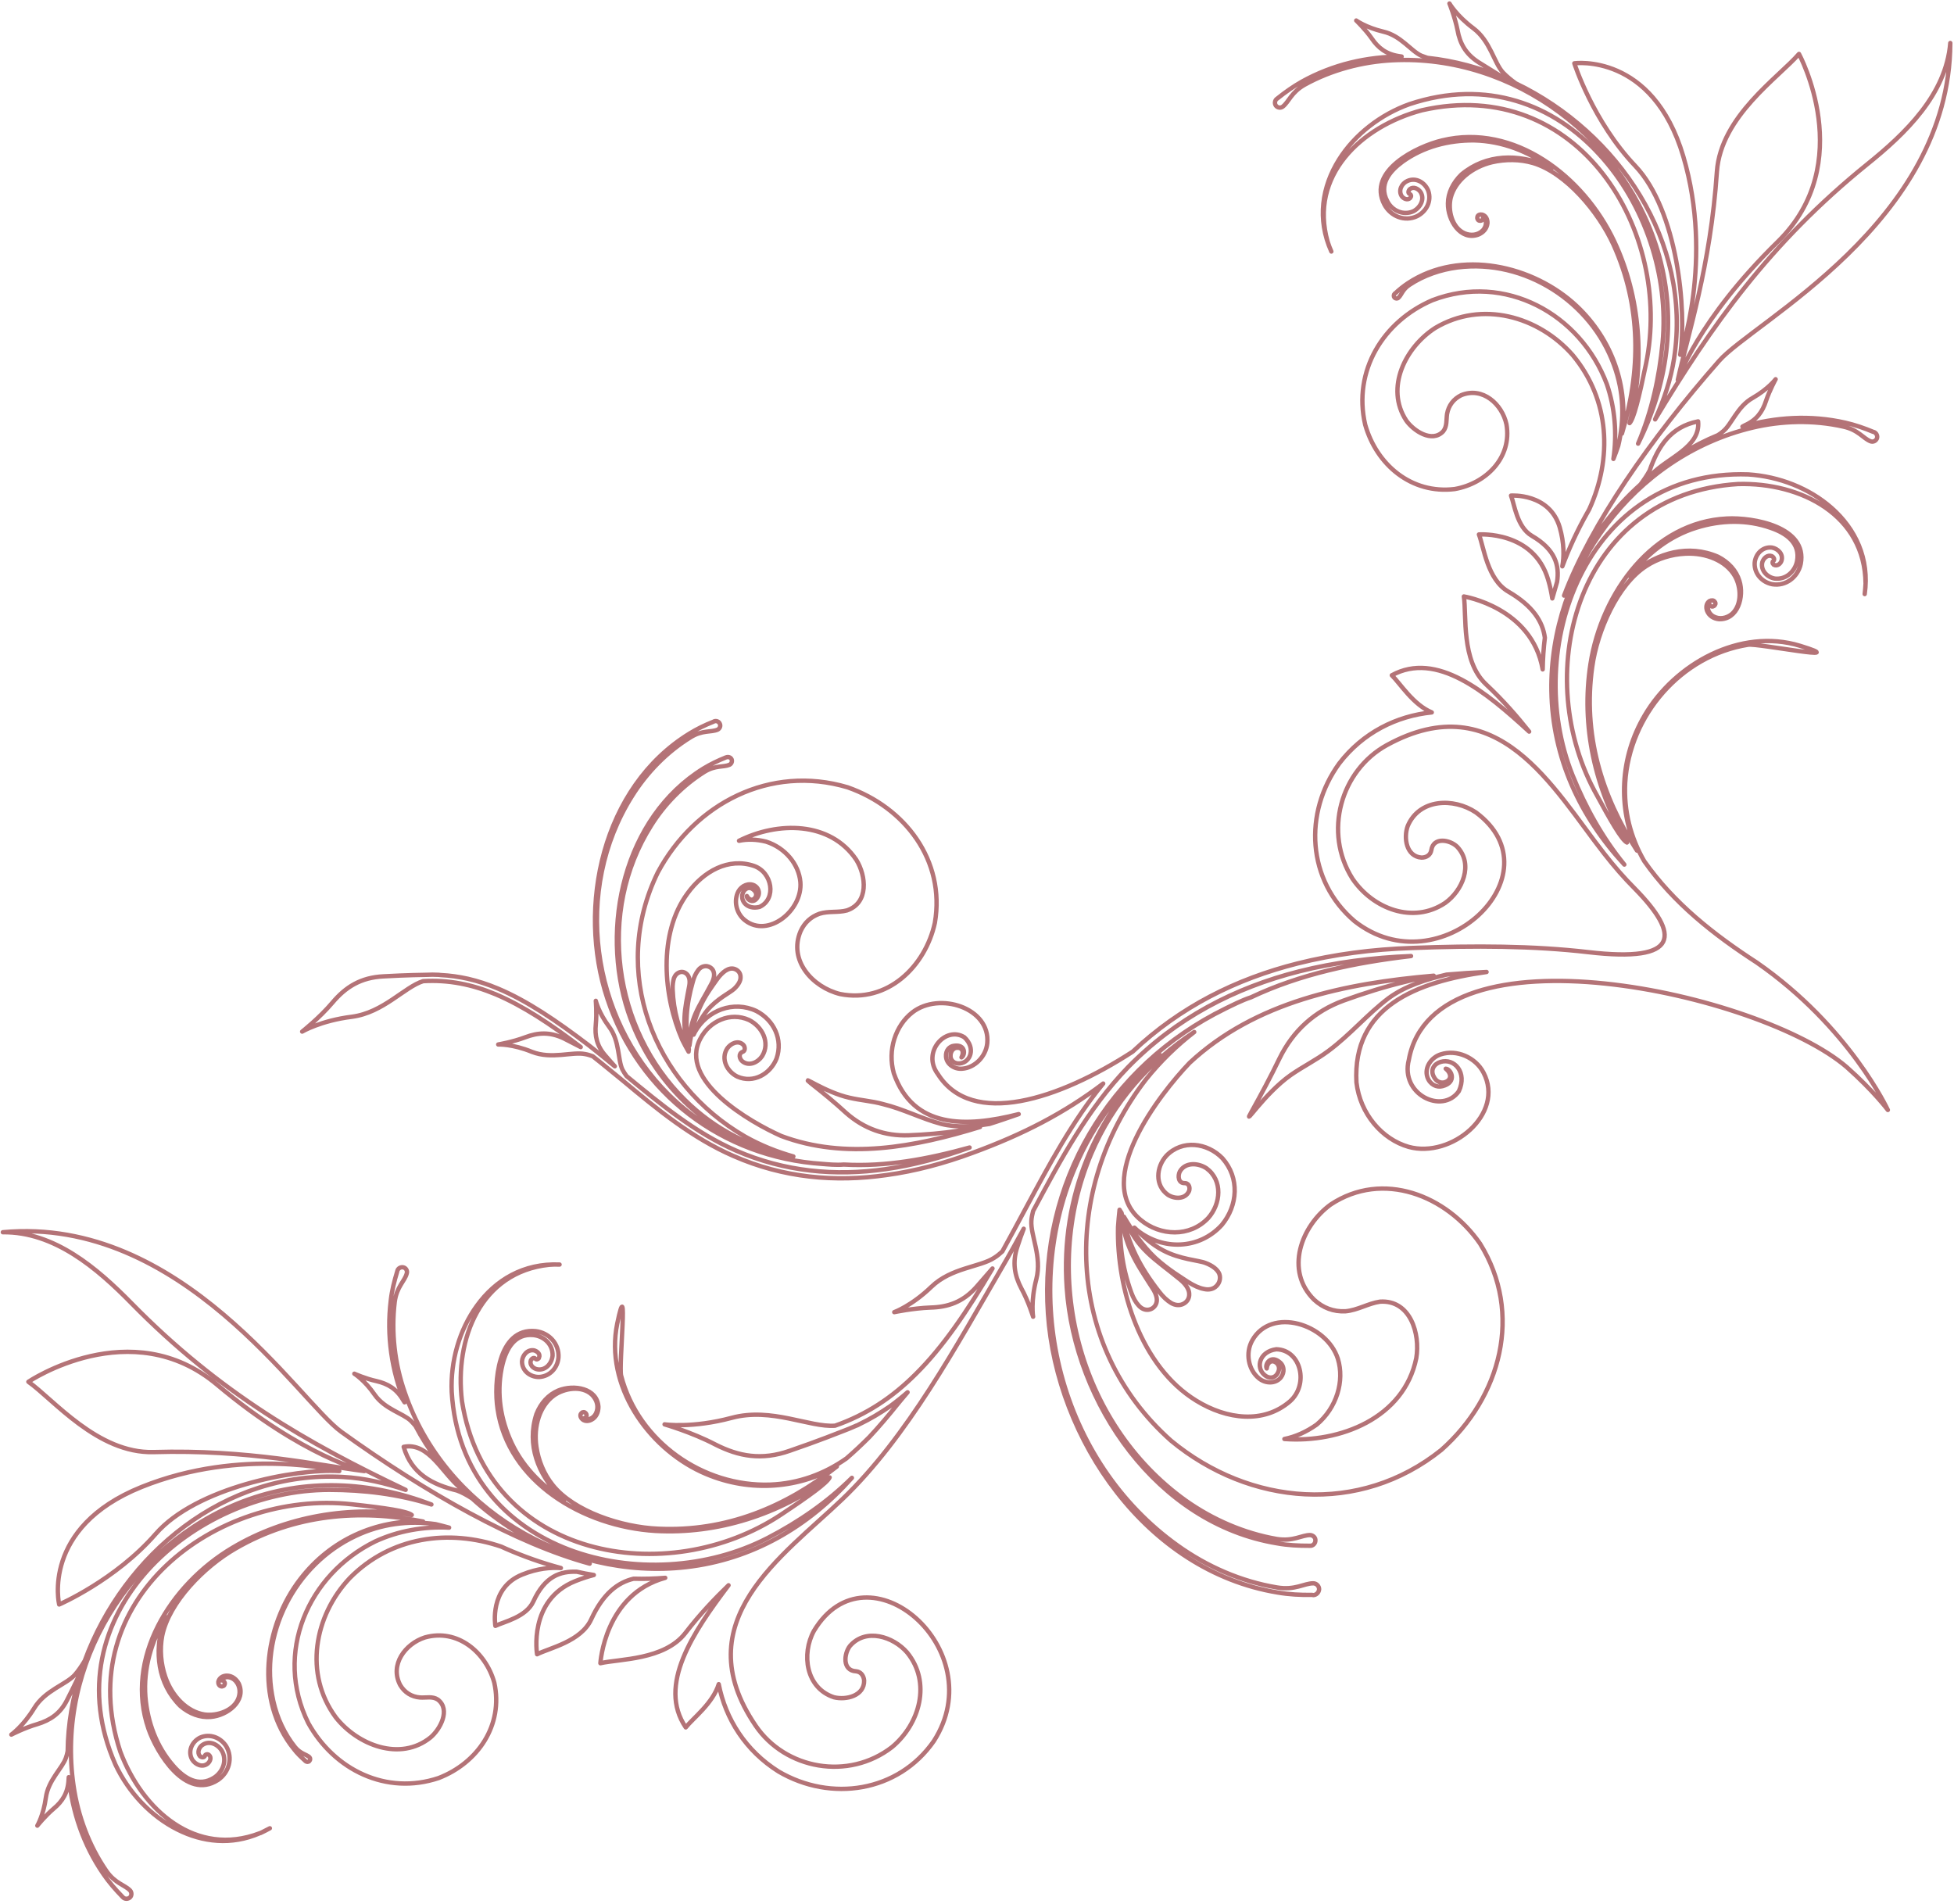
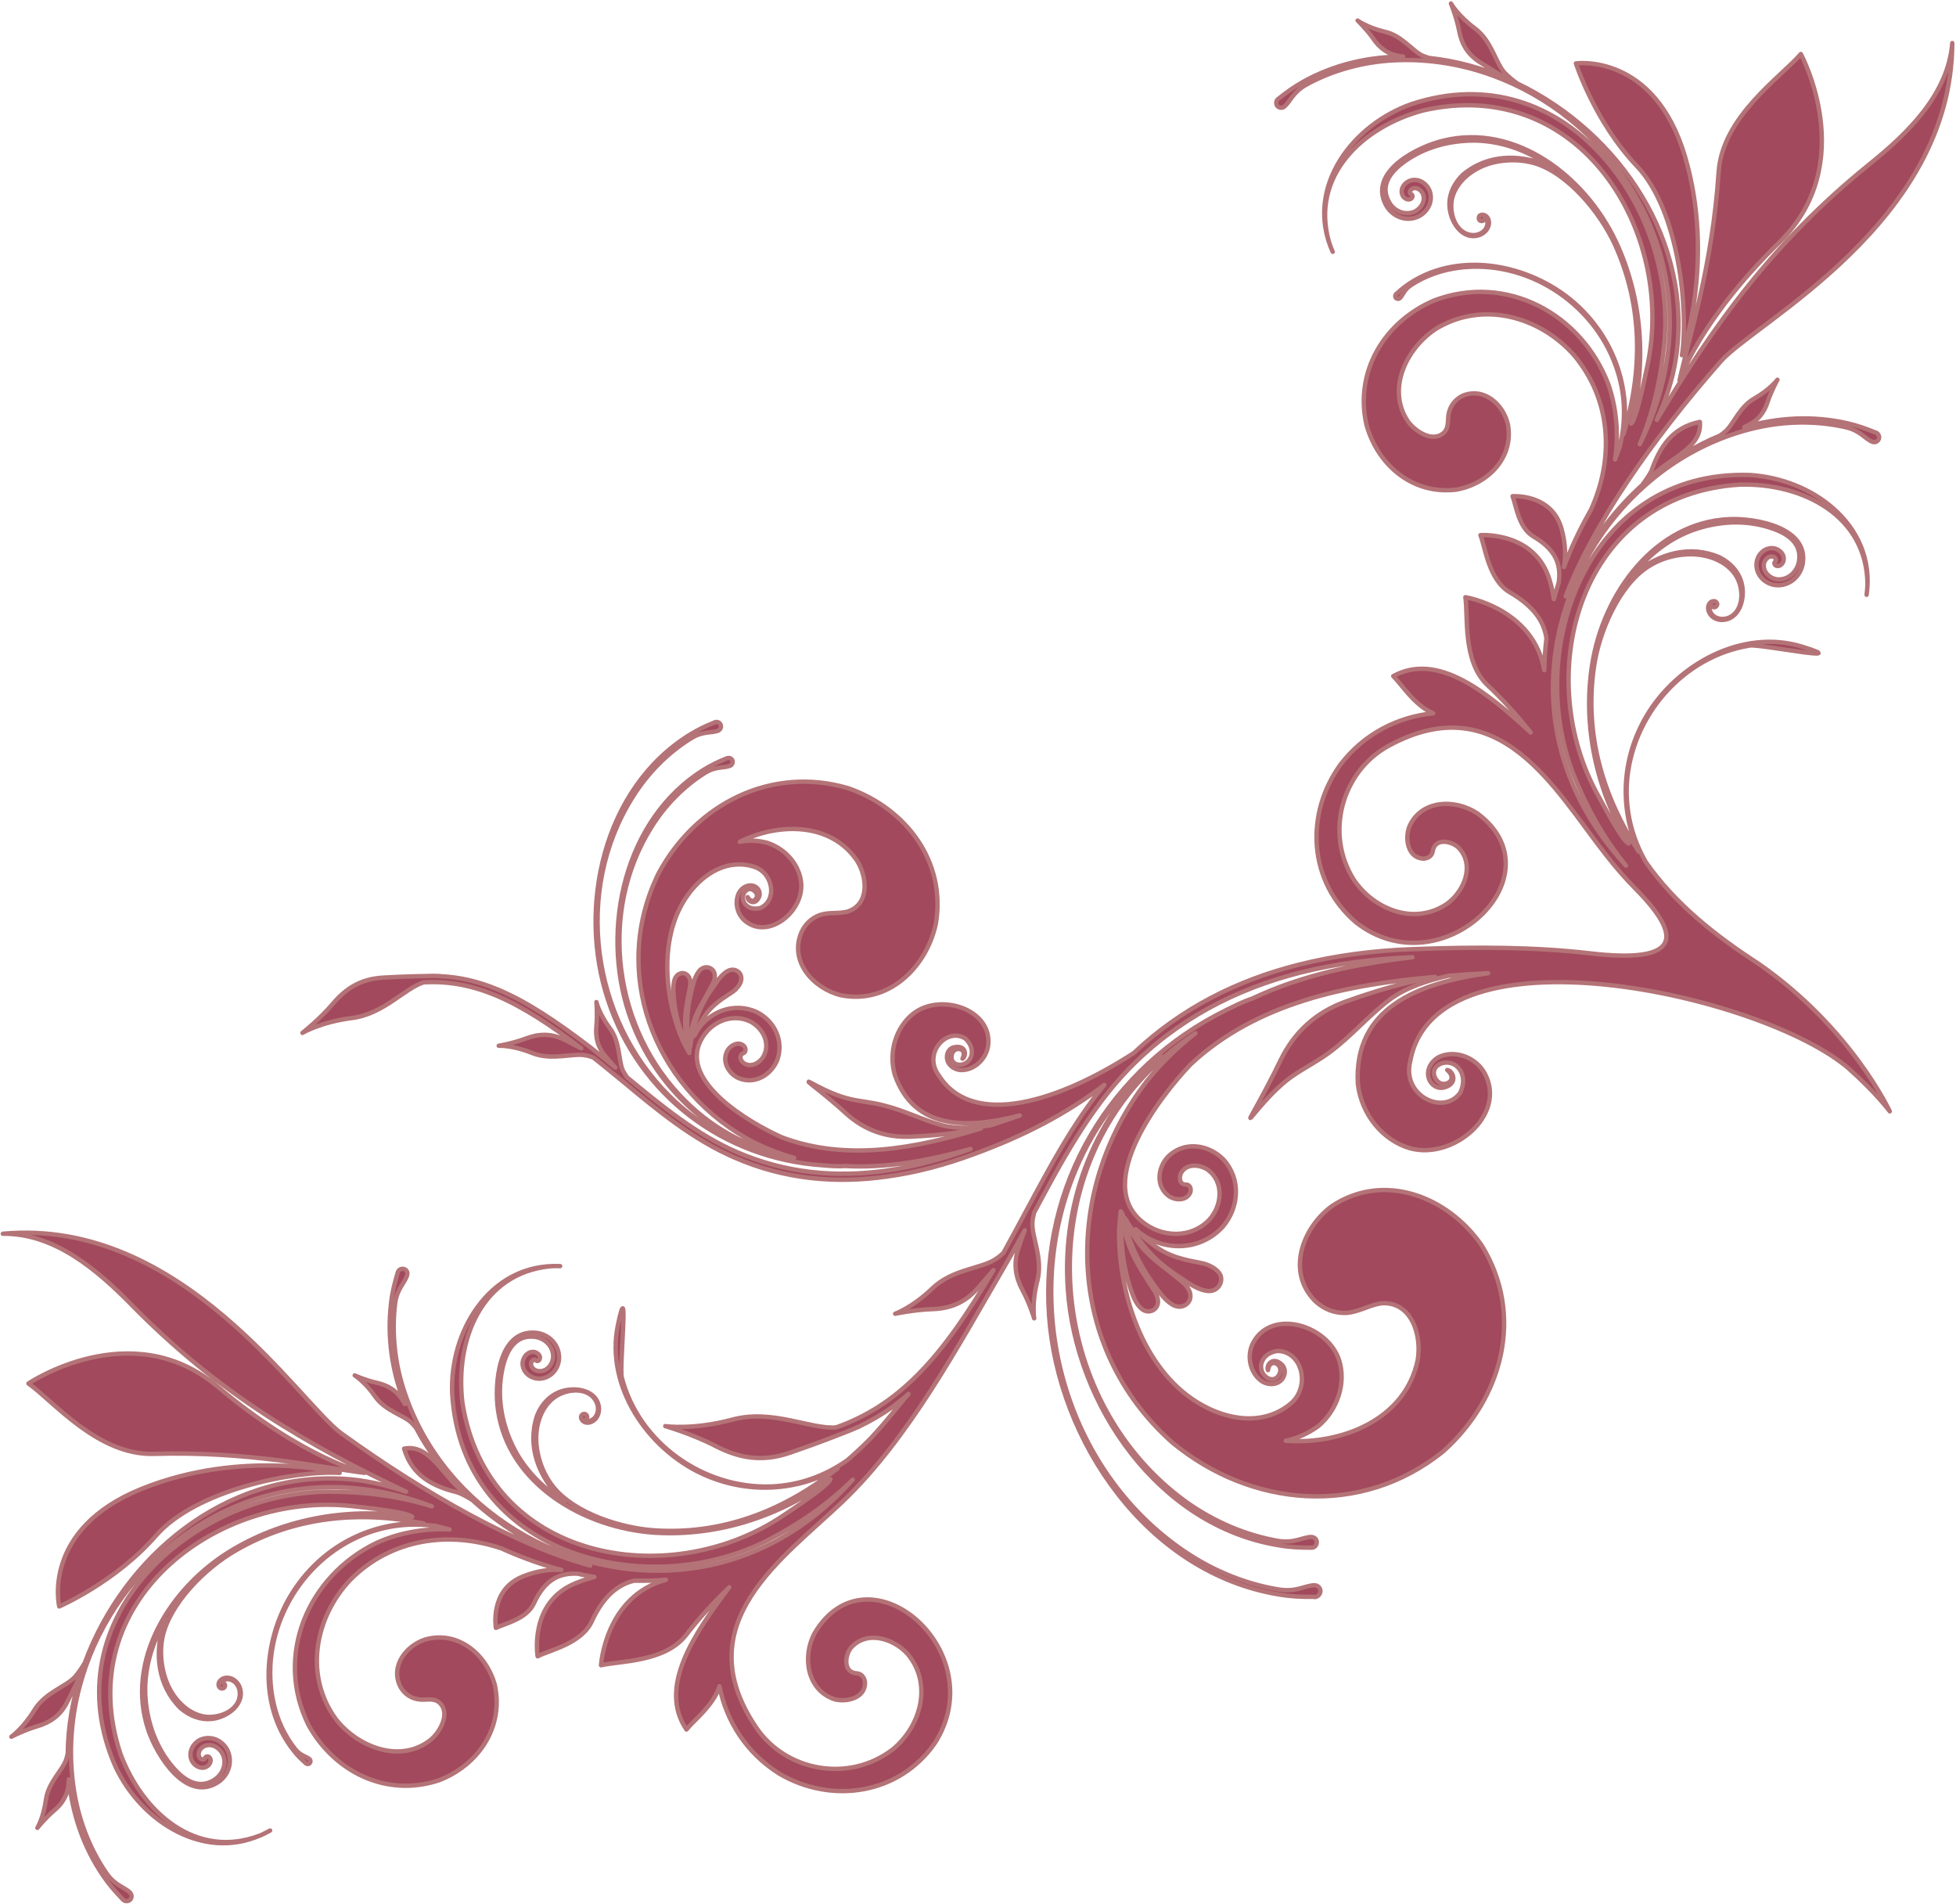
- <svg xmlns="http://www.w3.org/2000/svg" version="1.2" viewBox="0 0 895 872" width="895" height="872">
-   <style>.a{fill:none;stroke:#b47377;stroke-linejoin:round;stroke-width:2}</style>
+ <svg xmlns="http://www.w3.org/2000/svg" version="1.2" viewBox="0 0 895 871" width="895" height="871">
+   <style>.a{fill:#a2495d;stroke:#b47377;stroke-linejoin:round;stroke-width:2}</style>
  <path fill-rule="evenodd" class="a" d="m385.9 686.6c-27.2 26.1-72.4 55.9-39.8 103.8 13.6 20 42.5 25.3 62.5 9.8 12.7-10.6 18.1-29.6 6.9-43.3-6.3-7.3-18.9-11.4-26.2-3-2.8 3.6-3.5 11.3 2.8 11.6 2.2 0.2 3.5 2 3.7 4.2 0.2 7-8.2 9.1-13.8 7.7-12.9-4.2-15-19.8-9.2-30.4 24.5-40.9 81.9 8.6 54.9 50.5-16.3 23.4-47.1 28-71.1 13.9-15.1-9.5-24.3-24.1-27.4-40-2.7 8.8-11.8 15.6-15.1 19.8-13.1-19.3 3.4-43.7 19.6-65.1-6.3 6.1-13.1 13.2-19.8 21.9-9.6 12.4-30.3 11.8-38.9 13.8 0 0 1.9-31.5 29.7-39.1q-7.2 0.6-14.5 0.4c-7.2 1.7-14 6.8-19.4 18.6-4.7 10.2-19.1 13.1-24.8 16 0 0-4.2-24.8 17.5-33.5 3-1.2 5.8-2.1 8.5-2.8q-3.9-0.6-7.8-1.5c-7.5-0.3-14.6 2-19.9 13.6-3.3 7.2-13.5 9.3-17.4 11.2 0 0-3-17.4 12.3-23.5 7.1-2.9 13.2-3.3 17.7-3-8.6-2.3-17.1-5.3-25.3-8.9q-1-0.4-2-0.9c-24.1-8.2-50.6-4.6-69.4 14.4-16.3 17.3-21.1 43.9-6.4 63.8 10 12.7 29.5 20.4 43.4 9.2 4.4-3.7 9.3-12.7 3.4-17.3-2.5-1.7-5.4-0.8-8.2-1-3.9-0.3-7.1-2.3-9.1-5.7-4.9-9.3 2.3-18.9 11.3-21.8 14.9-4.2 27.9 6.7 31.8 20.7 4.3 19.5-7.6 36.8-25.5 43.7-23.9 8-47.8-3.7-59.7-25.2-15.8-31.9-0.3-68 30.7-83.2 10.4-4.8 22.2-6.9 33.8-6.3-2.1-0.6-4.2-1.1-6.2-1.6-12.3-1.7-24.8-0.2-36.6 5.4-27.9 13.1-44.6 45.3-37.7 75.7 1.7 7.6 5.1 15 10 21.1 2.5 3 5 3.2 6.5 4.5 0.5 0.5 0.5 1.3 0 1.8-0.4 0.5-1.2 0.5-1.7 0.1-0.1-0.1-0.2-0.1-0.2-0.2-1.9-1.7-3.7-3.4-5.2-5.4-18.1-22.3-13.7-56.4 3-77.9 13.8-17.9 34.6-27.2 56.2-26.3-29.2-5.8-58.8-3.3-85.8 12.3-14.5 8.3-30.6 24.7-33.7 40-1.2 6.3-0.6 12.9 1.4 18.8 3.1 9.1 10.1 16.1 18 17.3 5.7 0.8 13.6-1.8 15.6-7.7 1-3 0.4-6.4-2.2-8.4-1.5-1.1-3.6-1.5-5.2-0.3q-0.5 0.3-0.7 0.8c0.5-0.2 1.2 0 1.5 0.6 0.5 0.6 0.3 1.5-0.3 1.9-0.4 0.2-0.8 0.3-1.1 0.2-1-0.2-1.4-1.3-1.3-2.1 0.4-1.8 2.1-2.8 3.9-2.8 2.4 0 4.4 1.6 5.5 3.7 3.5 7.9-5.3 14.6-12.9 15.2-4.8 0.4-9.7-1.4-13.9-5-10.5-10.4-11.8-24.9-7.9-38q0.6-1.4 1.2-2.8c-6.6 11.2-10.3 23.7-9.3 36.6 1 11.7 5.1 22.8 12.8 31.6 4.9 5.6 11.5 10 18.7 5.4 4.1-2.7 6-8 3.5-12.3-1.9-3.1-5.9-4.9-9.1-2.5-1.4 1.1-2.3 3.4-0.9 5 0.7 0.6 2 0.8 2.3-0.3 0.2-0.6 0.9-0.7 1.5-0.5q0.1 0.1 0.3 0.2c1.3 1.1 0.6 3-0.6 4-2.4 1.9-5.6 0.5-7.1-1.9-2.1-3.8-0.1-8.1 3.6-10 4.5-2 9.4-0.1 12 3.9 3.2 5.4 1.3 12.1-3.8 15.5-14.7 9.5-28-12.4-31.8-23.5-11-31.9 9.8-65.9 38.5-82.9 24.6-14.6 53.9-19.4 82.1-15-2-1.7-11.8-3.2-27.5-4.9-62-6.8-129 43.7-106 113.3 10.1 27 34.7 48.5 63.8 37.4-12.9 5.6-26.1 4.1-37.6-1.7-12.2-6.1-22.4-17-28.4-29.7-15.1-34.2-6.1-65.8 14.6-88.9 20.4-22.7 52.2-37 83.3-37 15.7 0 31.5 1.9 46.8 6.7-27.9-10.6-57.6-12.3-86.3-1.4-51.6 19.7-85.8 74.9-77.6 130.3 2 13.7 7 27.3 15 38.9 4 5.8 8.4 6.4 10.9 9 0.8 0.9 0.8 2.4-0.1 3.2-0.9 0.8-2.4 0.8-3.2-0.1q-0.1-0.1-0.3-0.3c-3.1-3.2-6.1-6.6-8.6-10.3-9.3-13.5-14.3-28.7-15.9-44.4l-0.1 1.3c-0.3 5.8-2.8 9.8-6.8 13.1-4 3.4-7.5 7.8-7.5 7.8 0 0 2.8-4.7 3.9-12.8 1.1-8.1 7.6-13.5 9.2-18.3q0.5-1.4 0.8-3c0.1-12.3 2.3-24.7 6.1-36.5-0.4 0.9-0.7 1.4-0.7 1.4 0 0-2.5 5.5-5.7 11.7-3.1 6.2-7.7 9.2-13.6 11-5.9 1.7-11.9 4.8-11.9 4.8 0 0 5.3-3.7 10.4-12 5-8.3 14.7-10.9 18.7-15.4 1.6-1.8 3.2-4.2 4.5-6.4 17.9-48.8 64.4-87.3 118.3-84.2 9.8 0.5 19.4 2.8 28.7 5.9-45-21.4-85.3-44.4-125.6-85.5-15.7-16-35.3-32.8-58.9-32.5 82-7.6 135.7 77.5 155 91.4 38.7 27.9 80.3 51.3 113.8 60.4q-6.3-1.9-13-4.6c-14.8-5.5-28.9-14.3-40.9-25.3-2.2-1.4-4.6-2.8-6.9-3.6-11.2-2.7-20.8-7.6-24.4-20 11.6-2.3 17.8 12.4 26.3 19.1 0 0 0.5 0.3 1.2 0.9-8.8-8.7-16.4-18.7-22.1-29.6-0.7-0.8-1.4-1.6-2.1-2.3-3.6-3.5-11.9-5.3-16.6-12-4.6-6.7-9.3-9.6-9.3-9.6 0 0 5.1 2.3 10.2 3.4 5.1 1.2 9.1 3.5 12.1 8.6l0.7 1.1c-5.9-14.6-8.3-30.5-6.3-46.7 0.5-4.5 1.6-8.8 2.9-13.1q0.1-0.2 0.1-0.4c0.3-1.2 1.6-1.9 2.8-1.6 1.2 0.3 1.9 1.6 1.5 2.8-0.9 3.5-4.6 6-5.5 13-1.7 13.9 0 28.4 4.6 41.5 18.1 52.9 73.9 86.2 128.8 80 30.5-3.5 56.1-18.6 76-40.9-11.4 11.3-24.6 20.3-38.5 27.5-27.6 14.3-62.4 16.2-91 5.4-29-11-51.6-35-53.8-72.3-0.6-14 3.5-28.4 11.5-39.4 8.5-11.8 21.4-19.6 37.9-18.9q-2.4-0.1-4.8 0.1c-31.3 3.3-43.4 33.8-39.9 62.5 11.5 72.4 94.2 86.5 146.2 51.9 13.1-8.7 21.2-14.6 22.2-17-23 16.9-51.3 26.1-79.8 24.5-33.3-2-67.5-22.6-72.3-55.9-1.8-11.7 0-37.3 17.4-35.6 6.1 0.7 10.9 5.7 10.5 12.1-0.4 4.7-3.9 8.6-8.8 8.9-4.2 0.1-8-2.9-7.9-7.2 0.2-2.8 2.5-5.5 5.5-5 1.5 0.4 3 1.7 2.3 3.3q-0.1 0.2-0.1 0.3c-0.4 0.5-1.1 0.8-1.6 0.2-0.7-0.8-1.8 0.1-2.1 0.9-0.6 2 1.2 3.7 3.1 4 3.8 0.6 6.6-2.8 6.9-6.3 0.2-5.1-3.9-8.9-8.8-9.4-8.5-0.8-12.3 6.2-14.1 13.3-2.8 11.5-1.4 23.2 3.2 34 5 11.9 14 21.4 25 28.2q-1.2-0.9-2.3-1.9c-9.5-9.8-15-23.3-10.4-37.4 2-5.1 5.5-8.9 10-10.8 7.1-2.9 17.9-1.1 18.4 7.5 0 2.4-1 4.8-3.2 5.9-1.5 0.8-3.5 0.8-4.6-0.7-0.5-0.7-0.7-1.8 0.1-2.4 0.2-0.3 0.6-0.4 1-0.4 0.8 0.1 1.3 0.8 1.3 1.5-0.1 0.7-0.6 1.2-1.2 1.3q0.4 0.3 1 0.4c2 0.3 3.7-1 4.5-2.7 1.4-3 0.4-6.2-1.9-8.5-4.6-4.3-12.7-3-17.4 0.4-6.5 4.7-9.4 14.1-8 23.5 0.9 6.2 3.4 12.4 7.4 17.4 9.7 12.2 31.6 19.4 48.3 20.1 31.2 1.5 58.5-10 81.9-28.5-18.8 10.7-41.6 11.9-62 2.5-24.8-11.5-44.3-39.7-38.6-67.9 5.3-25.5 0.6 19.3 1.8 23.8 7.8 30.2 37.5 51 68.3 49.9 13-0.5 24.8-4.9 34.9-12 3.6-3.1 7.1-6.4 10.5-9.8 4.5-4.8 8.8-9.9 12.9-15 0.7-0.9 2.4-2.9 4.6-5.5q-3.9 3.4-8 6.4c-4.5 3.1-9.2 5.9-14.2 8.3-0.4 0.2-0.7 0.4-1 0.5h-0.1q-3.3 1.5-6.8 2.8c0 0-11 4.4-23.9 8.8-12.8 4.5-23.3 2.6-34.1-2.9-10.7-5.6-23.2-9.2-23.2-9.2 0 0 12.5 1.9 30.8-3 18.2-4.9 35.6 4.5 47.3 3.6 14.3-5 26.2-12.9 37-23.7 12.5-12.4 23.5-28.7 35.1-48.3-2 2.3-4.7 5.4-7.5 8.6-6.1 6.8-12.9 9.1-20.9 9.3-8.1 0.3-16.6 2.1-16.6 2.1 0 0 8-2.9 17-11.6 9.1-8.8 22.3-9 28.8-13.3 1.3-0.8 2.5-1.8 3.7-2.9 3.7-6.7 7.3-13.4 10.9-20.1 10.6-19.7 21.2-39.6 35.3-56.8-17.9 13.6-36.8 23.3-59.7 31.7-13.2 4.9-26.4 8.4-39.5 10.2-23.7 3.4-47.3 1.3-70.1-8.7-18.9-8.2-35-21.4-50.8-34.6-4.6-3.7-9.1-7.5-13.7-11.1-1.1-0.4-2.3-0.8-3.5-1-5.9-1.2-15.3 2.5-24.3-1-9-3.7-15.5-3.4-15.5-3.4 0 0 6.6-1.1 12.4-3.3 5.8-2.2 11.3-2.5 17.6 0.5 3 1.5 5.7 2.9 7.8 4-13.9-10.6-26.5-18.9-39-24.2-10.8-4.5-21.5-6.7-33.2-6-8.6 2.7-18.2 14.4-32.6 16.3-14.4 1.8-22.8 6.8-22.8 6.8 0 0 7.9-6.2 13.9-13.3 6-7.1 12.9-11.5 23.4-12 10.4-0.6 19.5-0.7 19.5-0.7 2-0.1 3.8-0.1 5.7 0h0.1c0.2 0 0.5 0.1 0.8 0.1 4.3 0.2 8.4 0.8 12.5 1.7q6.9 1.6 13.8 4.5c13.3 5.6 26.6 14.6 41.6 26 4 3.1 7.9 6.3 11.9 9.6-1.3-1.4-2.8-3.2-4.4-5-3.9-4.5-4.8-9-4.3-14.2 0.5-5.2 0-10.8 0-10.8 0 0 1.2 5.3 6.1 11.9 4.9 6.5 3.9 15 6.1 19.6 0.5 1 1.2 2 1.9 3 15.7 12.9 31.5 26 50.1 34.1 22.3 9.7 45.4 11.8 68.6 8.5 12.8-1.8 25.6-5.3 38.4-9.9-19.1 5.3-38.4 8.9-57.6 7.8-3.5 0.3-7.4-0.1-9.9-0.3-45.6-3-84-32.1-98.4-75.7-14-42.1-2.3-96.9 37.6-121.4 3.4-2.1 7.1-3.9 10.9-5.4q0.2-0.1 0.4-0.2c1-0.4 2.2 0.1 2.6 1.1 0.5 1 0 2.2-1 2.7-3 1.3-7 0.1-12.4 3.5-10.9 6.7-20.1 16.2-26.8 26.9-27.1 43-18.9 101.5 16.8 136.8 12.4 12.3 27 20.6 42.8 25.4-28.6-10.4-51.3-33.1-61.4-63.4-12.8-38.7-2-88.9 34.5-111.4 3.3-2 6.6-3.6 10.1-5q0.1-0.1 0.3-0.1c1-0.4 2.1 0 2.5 0.9 0.4 1-0.1 2.1-1 2.5-2.8 1.2-6.3 0.1-11.4 3.2-9.9 6.2-18.4 14.9-24.5 24.7-24.9 39.4-17.4 93.1 15.4 125.5 14.1 14 31.2 22.3 49.8 26-7.4-2.1-14.8-5-22.1-9.1-42.4-24.5-62.1-75.9-40-121 17-31.7 51.5-49.5 86.9-39 26.3 9.2 44.9 33.5 40 62.1-4.4 20.1-21.8 36.9-43.4 32.6-12.6-3.1-23.8-15.4-18.1-28.8 1.8-3.9 4.7-6.6 8.7-8 4.2-1.3 8.4-0.4 12.5-1.5 10.1-3.4 8.9-15.8 4.3-23.2-12-17.8-36.1-17.5-53.7-8.7 3.8-0.8 8-0.7 12.4 0.4 8.8 2.8 15 10.4 15.7 18.5 1.1 13-14.8 25.9-25.4 17.5-4.1-3.2-5.2-9.1-3-13.2 1.5-2.7 4.8-4.1 7.4-2.7 1.9 1.1 2.4 3.3 1.7 4.8-1.9 4.2-5.4 1.6-5.2 0 1.1 2.1 3 2.3 4 0.4 0 0 1-1.7-1-3.3-1.7-1.5-3.7-0.7-4.6 1-2 3.7 1.5 8.4 7.4 6.9 7.9-3.6 5.9-15.9-2.6-18.8-11.6-3.9-23 2.4-30.4 12.6-13.6 18.5-11.1 47.2-2.4 67.1q1.4 2.8 2.9 5.4v-0.3c-4.5-10.3-6.9-18.1-7.3-28.2-0.1-2.1 0.2-3.8 0.6-5.2 0.5-1.3 1.4-2.3 2.7-2.7 1.3-0.4 2.6 0.1 3.5 1.2 0.9 1.1 1.2 2.9 0.8 5.1-2.1 11.1-3.6 17.1-0.2 29.4 0-0.2 0-0.4 0-0.5-1.9-11.3-1.2-20.1 1.8-30.7 0.6-2.3 1.4-4 2.4-5.3 0.9-1.3 2.2-2 3.7-2 1.5 0.1 2.9 1 3.4 2.4 0.6 1.6 0.2 3.6-1 5.8-5.6 10.7-10.1 15.5-10 28.2 0.7-5.2 2.3-12.2 4.8-17.6 2.6-5.8 6.1-10.2 7.5-12.3q2.1-3 4.2-4.4c1.4-0.9 2.9-1.3 4.4-0.7 1.5 0.6 2.5 1.9 2.5 3.6 0.1 1.7-1 3.6-2.9 5.4-1.9 1.8-7.8 4.5-12.3 9.8-2.6 3.2-4.8 7.3-6.3 11.2q0.3-0.6 0.6-1.2c5.6-10 17.7-14.6 28.2-9.6 8 4.2 12.2 13 9.2 21.7-2.8 7.1-10.6 11.6-18 8.3-4.7-2.3-7.7-8.1-4.6-12.9 1.6-2.3 5-3.9 7.3-1.7q0.2 0.3 0.4 0.5c0.5 1 0.5 2.4-0.7 2.8-2 0.8-1.4 3.2-0.1 4.3 3.1 2.5 7.2 0.5 9.1-2.4 3.8-6.2 0-13.5-6-16.5-8.6-3.9-18.1 0.5-22.3 8.5-10.3 19.2 22.8 38.3 37 44.6 29.5 11.1 61.2 5.1 91.1-4.1-3.1 0.6-6.6 1.2-9.9 1.7-7.5 1.2-15.1 1.8-22.8 2.1q-16.3 0.6-28.6-10.2c-5.2-4.8-10.7-9.3-16.3-13.7-5.5-4.5 6.5 4.2 17.8 6.7 5.1 1.2 10.3 1.5 15.3 2.9 9.2 2.2 17.7 6.7 26.8 9.1 7.1 1.8 14.8 1.1 22 0 4.5-1.4 9-3 13.4-4.5-24.3 6.2-48.4 6.6-57.2-18.7-3-10.7 0.8-21.9 8.5-27.9 12.3-9.6 35.8-2.1 34.3 14.1-0.6 6.2-5.8 11.3-11.5 11.7-3.6 0.3-7.2-2.1-7.4-5.6-0.2-2.8 1.6-4.7 3.7-4.9 5.5-0.8 5.1 4.4 3.4 5.3 1.3-2.6 0.3-4.6-2.2-4.4 0 0-2.4 0.1-2.8 3.2-0.3 2.7 1.8 4.2 4.2 4 5-0.5 7.4-7.1 2.1-12-8.5-5.4-19.7 6.8-12.1 16.9 15.6 24.6 55.3 11.7 89.2-10.3 21.7-20.5 47.3-33.3 75.5-40.4 16.7-4.2 34.3-6.5 52.5-7.1 28.7-1.1 55.5-1 80.6 1.9 42.5 5 42.1-8 21.4-29.1-4.9-4.9-9.5-10.2-14.1-16.1-23.3-29.7-48.6-77.5-99.5-49.6-21.1 11.6-29.2 39.9-15.7 61.2 9.3 13.7 27.7 20.9 42.4 11.1 7.9-5.6 13.2-17.7 5.5-25.8-3.3-3.2-10.9-4.6-11.8 1.6-0.4 2.3-2.3 3.4-4.5 3.4-7-0.5-8.3-9.1-6.3-14.5 5.3-12.5 21-13 31.2-6.2 38.3 28.3-16.5 80.6-55.6 49.8-21.8-18.6-23.4-49.6-7-72.2 10.8-14.1 26.3-21.8 42.4-23.4-8.5-3.5-14.5-13.3-18.3-17 20.5-11.2 43.1 7.6 62.9 25.8-5.4-6.8-11.9-14.3-19.9-21.8-11.3-10.8-8.7-31.4-10-40.1 0 0 31.2 5 36.1 33.4 0.1-4.9 0.4-9.7 1-14.5-1-7.4-5.4-14.5-16.7-21.1-9.7-5.6-11.2-20.3-13.5-26.2 0 0 25.1-1.8 31.7 20.7 0.9 3 1.5 5.9 1.9 8.6q1.1-3.8 2.2-7.6c1.1-7.4-0.6-14.7-11.6-21.1-6.8-4-7.9-14.3-9.5-18.4 0 0 17.6-1.3 22.3 14.5 2.1 7.3 2 13.5 1.2 17.9 3.1-8.3 6.9-16.5 11.3-24.3 0.4-0.6 0.7-1.3 1.1-2 10.5-23.1 9.5-49.8-7.6-70.4-15.7-17.9-41.7-25.2-63-12.5-13.6 8.7-23.1 27.4-13.3 42.4 3.3 4.7 11.8 10.4 16.9 5 1.9-2.3 1.4-5.3 1.8-8 0.7-3.9 3-6.9 6.5-8.6 9.8-4 18.7 4.1 20.7 13.3 2.7 15.3-9.4 27.2-23.7 29.7-19.8 2.4-35.8-11.1-41-29.5-5.7-24.6 8.2-47.3 30.8-57 33.2-12.7 67.8 6.2 79.9 38.5 3.7 10.8 4.7 22.7 3 34.2q1.2-3 2.2-6c2.9-12.1 2.6-24.6-1.9-36.9-10.4-29-40.8-48.8-71.8-44.8-7.6 1-15.3 3.6-21.8 7.9-3.4 2.2-3.7 4.7-5.2 6-0.5 0.5-1.3 0.4-1.8-0.1-0.4-0.5-0.4-1.3 0.1-1.8 0.1 0 0.1-0.1 0.2-0.1 1.8-1.7 3.8-3.3 5.9-4.7 23.9-15.8 57.4-8.2 77.3 10.5 16.4 15.5 23.7 37 20.7 58.4 8.6-28.5 9-58.1-3.9-86.6-6.9-15.1-21.8-32.8-36.7-37.3-6.1-1.8-12.8-1.8-18.9-0.4-9.2 2.2-16.9 8.5-18.9 16.2-1.4 5.7 0.5 13.7 6.2 16.3 2.9 1.3 6.3 1 8.6-1.4 1.2-1.4 1.8-3.4 0.8-5.1q-0.3-0.6-0.8-0.9c0.1 0.6-0.1 1.3-0.7 1.6-0.7 0.3-1.5 0.1-1.8-0.6-0.2-0.4-0.2-0.8-0.1-1.1 0.2-0.9 1.3-1.2 2.2-1 1.8 0.5 2.5 2.3 2.4 4-0.3 2.5-2 4.3-4.3 5.2-8.1 2.8-13.9-6.6-13.8-14.3 0-4.8 2.3-9.5 6.2-13.3 11.4-9.5 26-9.4 38.7-4.2 0.9 0.4 1.8 0.9 2.6 1.4-10.4-7.7-22.6-12.5-35.5-12.8-11.8-0.1-23.2 2.9-32.7 9.7-6 4.4-11.1 10.5-7.1 18.1 2.2 4.4 7.3 6.7 11.9 4.7 3.2-1.6 5.4-5.5 3.4-8.8-1.1-1.6-3.3-2.7-4.9-1.4-0.7 0.6-1.1 1.9 0 2.3 0.6 0.3 0.7 1 0.3 1.5q-0.1 0.1-0.2 0.3c-1.2 1.2-3.1 0.3-3.9-0.9-1.6-2.6 0-5.7 2.6-6.9 4-1.8 8.1 0.7 9.6 4.5 1.6 4.7-0.8 9.4-5.1 11.6-5.7 2.7-12.1 0.1-15-5.3-8.1-15.5 15-26.7 26.5-29.4 32.7-7.9 64.6 16.1 78.8 46.3 12.1 25.8 14.1 55.5 7 83.2 1.9-1.9 4.3-11.5 7.5-27 12.7-61.1-31.1-132.6-102.6-116.3-27.9 7.4-51.8 30-43.2 60.2 0.5 1.6 1.1 3.1 1.7 4.5-6.7-14.9-4.2-29.8 3.5-42.1 7.2-11.5 19.1-20.7 32.3-25.4 35.4-11.8 66.1 0.2 87 23.1 20.7 22.5 31.9 55.4 28.9 86.4-1.5 15.6-4.9 31.2-11.2 46 13.3-26.7 17.8-56.2 9.7-85.8-14.7-53.2-66.4-92.6-122.2-89.8-13.8 0.7-27.9 4.4-40.2 11.2-6.2 3.5-7.2 7.8-10 10-1 0.8-2.4 0.6-3.2-0.4-0.7-1-0.5-2.4 0.4-3.1 0.2-0.1 0.2-0.2 0.4-0.3 3.5-2.8 7.2-5.4 11.1-7.6 14.2-7.9 29.9-11.5 45.7-11.5l-1.3-0.2c-5.8-0.9-9.5-3.8-12.4-8.1-3-4.3-7.1-8.2-7.1-8.2 0 0 4.4 3.2 12.4 5.1 8 1.8 12.7 8.9 17.4 11q1.3 0.5 2.8 1c12.3 1.3 24.4 4.6 35.8 9.5-0.8-0.4-1.4-0.7-1.4-0.7 0 0-5.1-3.1-11-6.8-5.9-3.8-8.5-8.6-9.6-14.7-1.2-6-3.7-12.2-3.7-12.2 0 0 3.2 5.6 11 11.4 7.7 5.8 9.4 15.7 13.5 20.2 1.6 1.7 3.8 3.5 5.9 5 46.9 22.5 80.7 72.6 72.5 125.9-1.5 9.7-4.6 19-8.7 28 25.7-42.7 52.4-80.7 97.2-116.9 17.4-14 36.1-31.9 38-55.5-0.3 82.4-90.2 127.7-105.9 145.6-31.5 35.8-58.7 74.9-71 107.5 1.7-4.2 3.6-8.3 5.8-12.5 7-14.2 17-27.4 29.2-38.4 1.5-2 3.1-4.3 4.2-6.4 3.8-10.9 9.5-20 22.2-22.5 1.2 11.9-14 16.6-21.5 24.5 0 0-0.4 0.4-1 1.1 9.5-8 20.2-14.6 31.6-19.3q1.3-0.8 2.4-1.8c3.9-3.2 6.5-11.4 13.6-15.3 7.1-4.1 10.4-8.5 10.4-8.5 0 0-2.7 4.9-4.4 9.9-1.6 5-4.3 8.8-9.7 11.2l-1.1 0.6c15.1-4.4 31.2-5.4 47.1-1.8 4.4 1 8.7 2.5 12.8 4.2q0.2 0 0.4 0.1c1.1 0.5 1.7 1.8 1.3 2.9-0.5 1.2-1.8 1.8-3 1.3-3.3-1.3-5.5-5.2-12.4-6.7-13.7-3.1-28.3-2.7-41.7 0.5-54.4 13-92.9 65.4-92 120.6 0.5 30.7 13.2 57.6 33.4 79.5-10.1-12.4-17.8-26.3-23.7-40.9-11.6-28.9-10.1-63.7 3.4-91.1 13.7-27.8 39.7-48 77.1-46.7 14 0.9 27.9 6.3 38.1 15.3 10.9 9.6 17.5 23.2 15.2 39.5 0.2-1.5 0.3-3.2 0.4-4.8-0.3-31.4-29.6-46.4-58.4-45.6-73.2 4.5-95.1 85.5-65.8 140.5 7.5 13.9 12.5 22.5 14.9 23.7-14.7-24.5-21.1-53.6-16.7-81.8 5.1-32.9 28.9-65 62.5-66.6 11.9-0.6 37.1 3.7 33.8 20.8-1.3 6-6.8 10.3-13 9.3-4.7-0.9-8.3-4.8-8.1-9.7 0.3-4.1 3.6-7.6 7.9-7.1 2.8 0.5 5.3 3 4.4 6-0.4 1.4-2 2.7-3.5 1.9-0.1 0-0.2-0.1-0.2-0.2-0.5-0.4-0.6-1.1-0.1-1.5 0.9-0.7 0.2-1.9-0.7-2.3-1.9-0.7-3.7 0.9-4.3 2.8-0.9 3.7 2.2 6.9 5.7 7.5 5 0.6 9.2-3.1 10.2-7.9 1.6-8.4-5-12.9-12-15.3-11-3.9-22.9-3.6-34.1-0.1-12.3 3.8-22.6 11.9-30.5 22.2 0.7-0.7 1.4-1.4 2.2-2.1 10.6-8.5 24.6-12.7 38.2-6.8 4.9 2.5 8.4 6.4 9.8 11 2.3 7.3-0.7 17.9-9.3 17.6-2.4-0.2-4.6-1.5-5.5-3.8-0.6-1.6-0.4-3.5 1.1-4.5 0.8-0.4 1.9-0.5 2.4 0.3 0.3 0.3 0.4 0.7 0.3 1.1-0.2 0.7-0.9 1.2-1.6 1.1-0.7-0.1-1.1-0.6-1.2-1.3-0.2 0.3-0.4 0.6-0.5 1-0.5 1.9 0.7 3.7 2.2 4.7 2.9 1.7 6.3 1 8.7-1 4.7-4.2 4.2-12.4 1.3-17.4-4-6.9-13.1-10.7-22.7-10.2-6.2 0.3-12.6 2.2-17.9 5.7-13.1 8.5-22.4 29.6-24.7 46.1-4.4 30.9 4.3 59.2 20.5 84.2-8.8-19.7-7.9-42.5 3.5-61.9 13.8-23.6 43.8-40.3 71.2-31.9 25 7.7-19.2-1.2-23.8-0.5-30.8 4.9-54.4 32.4-56.3 63.2-0.7 13 2.5 25.2 8.7 35.9 13.5 19.3 32 33.8 51.6 46.5 42.5 29.5 60 67.5 60 67.5 0 0-6.4-8.6-18.8-19.6-39.4-34-189-67-200.6-3.4-4.1 15.9 15.4 25.2 22.9 14.4 4-8.6-2.1-15.3-8.4-13.4-3 0.9-4.8 3.7-3 6.9 1.9 3.5 5 2.4 5 2.4 3.1-1 3.2-3.9 0.4-6.2 2.4 0.1 5.5 6.2-1.5 8-2.6 0.7-5.7-0.7-6.9-4.1-1.5-4.4 1.7-9.1 6.2-10.5 7.1-2.3 15.8 1.3 19.5 8.4 9.9 18.9-14.7 39.4-34.3 34-12.2-3.5-22.2-15.1-23.9-29.5-1.9-34.7 27.4-46.1 59.6-50.6q-9.2 0.4-18.3 1.2c-9.3 2.2-18.8 5.1-26.6 10.8-9.8 7.4-17.7 16.9-27.6 24.2-5.5 4.1-11.6 7.1-17.2 11-12.2 8.6-22.5 24.9-18 16.9 4.5-8.1 8.9-16.3 12.9-24.6q9.4-19.1 29.3-26.4c9.4-3.4 18.9-6.4 28.6-8.7 4.2-1.1 8.6-2 12.7-2.7-40.6 3.5-81.7 11.9-111.8 39.9-13.9 14.5-44.3 53.8-22.5 71.9 9 7.5 22.6 8.1 31-0.8 5.8-6.5 6.8-17.2-0.8-22.8-3.8-2.5-9.7-2.9-12.2 1.5-1 2-0.7 5.3 2.1 5.3 1.7-0.1 2.5 1.4 2.3 2.9 0 0.3-0.1 0.5-0.2 0.8-1.7 3.8-6.6 3.6-9.6 1.7-6.2-4.4-5.4-12.8-0.8-17.9 7.3-7.6 18.8-6 25.7 1.1 8 9 7.1 21.7-0.3 30.6-10.3 11.3-27 11.7-38.7 2.4-0.4-0.4-0.9-0.8-1.3-1.2 3.7 3.9 8.3 7.9 13.1 10.4 7.9 4.2 16.3 4.5 19.5 5.8 3.2 1.2 5.5 3 6.3 5 0.7 2 0.1 4.2-1.4 5.6-1.4 1.4-3.5 1.8-5.6 1.3-2.2-0.4-4.6-1.5-7.3-3.2-2.6-1.8-9-5.5-15.1-11.1-5.6-5.3-10.9-12.9-14.3-18.8 6.1 15.3 13.8 18.9 25.9 28.9 2.5 2.1 4 4.4 4 6.5 0.1 2.1-1.1 3.8-2.9 4.6-1.7 0.8-3.7 0.5-5.4-0.5-1.8-1.1-3.7-2.8-5.5-5.2-8.9-11.4-14-21.6-17.2-36.1q-0.2-0.3-0.4-0.6c2 16.5 6.8 22.9 14.7 35.3 1.6 2.5 2.2 4.8 1.7 6.5-0.5 1.8-2 3-3.7 3.2-1.7 0.2-3.3-0.6-4.5-2q-1.9-2-3.3-5.8c-4.5-12.4-5.5-23-5.2-37.7l-0.2-0.3c-0.3 2.6-0.5 5.2-0.7 7.9-0.7 28.3 10.4 64 35.9 79.6 14 8.6 30.8 10.6 42.8 0.3 8.8-7.7 5.2-23.6-6.2-23.9-7.7 1-9.6 8.3-5.4 11.8 1.9 1.7 4.7 1.7 6.1-1 1.5-2.9-0.6-4.5-0.6-4.5-2-1.7-4.2-0.5-4.5 2.5-1-1.8 1.8-6.7 6.3-2.6 1.6 1.5 2 4.3 0.2 6.7-2.4 3-7.1 2.9-10.1 0.4-4.8-3.9-6.3-11.6-3-17.4 8.7-15.4 34.1-7.6 39.2 8.5 3.1 10.1-0.5 22.4-9.7 30.1-4.8 3.4-9.8 5.6-14.8 6.6 25.5 1.9 54.8-9.6 60.4-37 1.9-11.2-2.7-26.8-16.6-25.9-5.5 0.8-10.2 3.9-15.8 4.4-5.5 0.3-10.4-1.6-14.4-5.3-13.5-13.3-6-33.7 7.6-43.6 23.9-15.8 53.1-4.2 68.4 17.9 19.9 32 9.5 70.4-17.7 94.5-37.4 30-87.7 25.6-123.8-4.2-48.9-43.4-50.5-115-11.6-165.4 6.8-8.5 14.3-15.7 22.2-21.8-20.5 13.5-37.1 32-47.2 55.8-23.4 55.2-6 123.5 43.3 158.8 12.3 8.7 26.7 15 41.7 17.6 7.6 1.2 11.4-1.8 15.3-1.8 1.4 0.1 2.5 1.2 2.4 2.5 0 1.3-1.1 2.5-2.4 2.4q-0.3 0-0.5 0c-4.8 0-9.7-0.2-14.6-1.1-55-9-92.8-64.1-96.4-117.1-2.9-41.5 13.3-80 42.7-106.6-16.7 13.6-30.2 30.8-39 51.7-25.6 60.1-6.7 134.6 47.1 173 13.4 9.6 29.1 16.5 45.5 19.2 8.3 1.4 12.4-1.9 16.6-1.9 1.5 0 2.7 1.3 2.7 2.7-0.1 1.5-1.3 2.7-2.7 2.7q-0.3-0.1-0.5-0.1c-5.3 0.1-10.7-0.2-15.9-1.1-60-9.9-101.1-70-105.1-127.7-4.1-59.6 27.8-113.5 81.2-139.7 2.9-1.4 7.5-3.8 11.8-5.2 22.6-10.7 47.6-15.9 73.3-18.9-17.8 0.7-34.9 2.9-51.2 7-29.6 7.5-56.4 21.4-78.5 44-18.3 18.9-30.9 42.4-43.4 65.8-0.4 1.5-0.7 3-0.8 4.5-0.4 6.7 4.9 16.3 2.3 26.6-2.7 10.3-1.5 17.3-1.5 17.3 0 0-2.1-7-5.4-13-3.1-5.9-4.2-11.9-1.8-19.1 1-3.1 2-5.9 2.9-8.2-3.2 5.8-6.4 11.7-9.7 17.3-20.9 35.9-43.6 78.1-73.4 106.6zm-267 153.1q0.4-0.1 0.8-0.3-0.2 0.1-0.4 0.2-0.2 0.1-0.4 0.1zm4.7-2.3q-2 1.1-3.9 2 2-1 3.9-2zm625.4-761.4c-19.4-20.4-27.9-47-27.9-47 0 0 35.8-5 49.9 42.6 14.1 47.7-1.4 90.9-1.4 90.9 3.1-20.1-1.2-66.1-20.6-86.5zm37.4 2.6c1.8-25.4 28.5-43.3 37.6-53.9 0 0 27.1 49.9-9.7 86-36.9 36.1-45.8 63.3-45.8 63.3 4.5-20.4 15-52 17.9-95.4zm-631 595.2c-20.4-1.2-65.7 7.6-84.1 28.8-18.5 21.2-44.2 32.3-44.2 32.3 0 0-8.4-35.2 37.7-53.8 46.1-18.6 90.6-7.3 90.6-7.3zm11.5 0c-20.8-2.6-53.2-10-96.6-8.7-25.6 0.7-45.9-24.2-57.3-32.2 0 0 47.1-31.8 86.5 1.4 39.5 33.2 67.4 39.5 67.4 39.5z" />
</svg>
